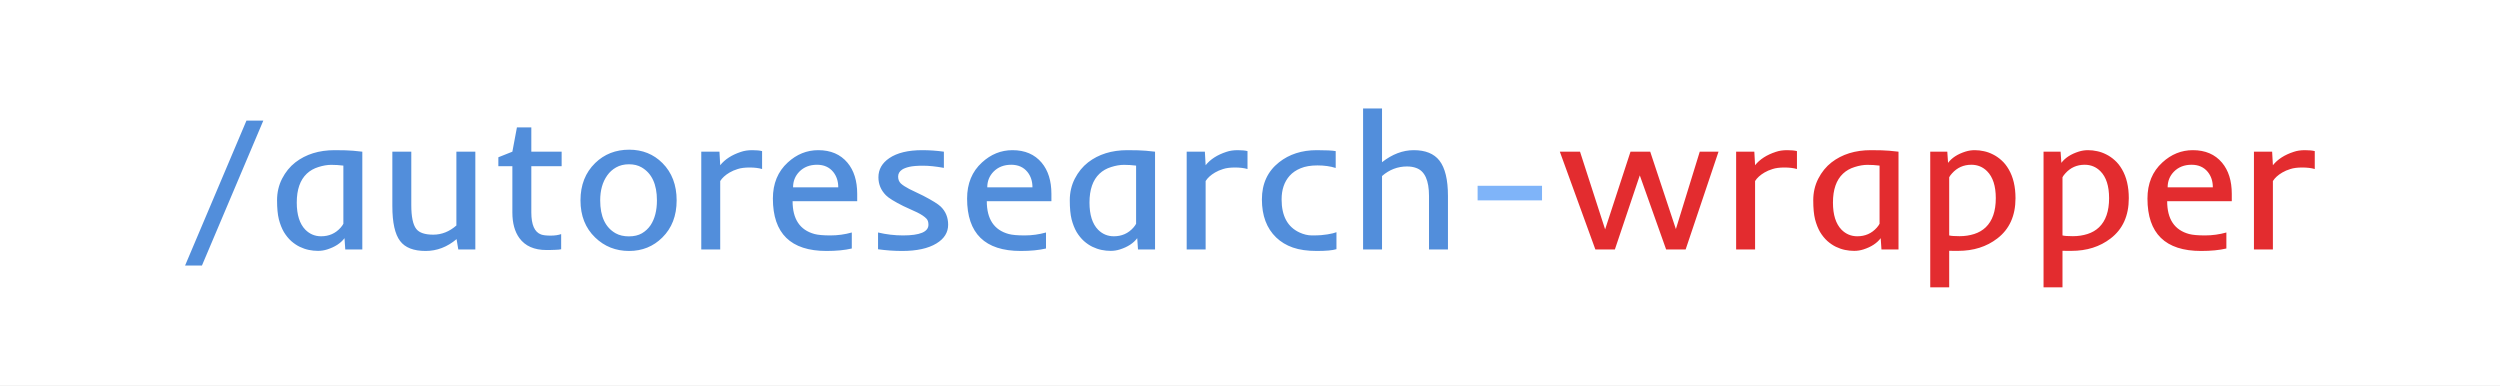
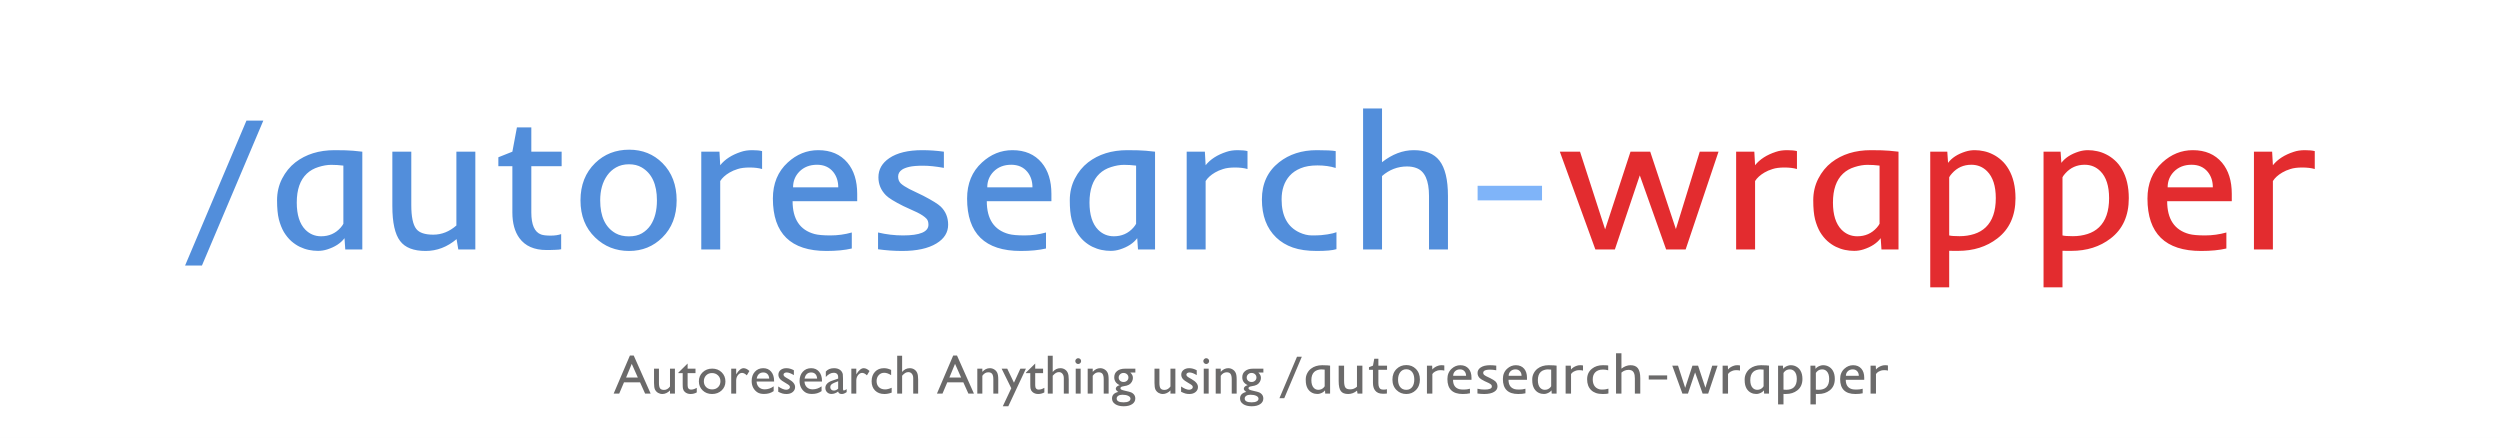
- <svg xmlns="http://www.w3.org/2000/svg" width="902" height="139" viewBox="0 0 902 139" fill="none">
-   <rect width="902" height="139" fill="white" />
+ <svg xmlns="http://www.w3.org/2000/svg" width="902" height="158" viewBox="0 0 902 158" fill="none">
+   <rect width="902" height="158" fill="white" />
  <path d="M88.922 43.516H95.006L72.857 95.811H66.773L88.922 43.516ZM102.423 83.711C101.671 82.412 101.067 80.885 100.611 79.131C100.178 77.376 99.962 75.086 99.962 72.261C99.962 69.435 100.566 66.838 101.773 64.468C103.004 62.075 104.599 60.116 106.559 58.589C110.364 55.649 115.092 54.18 120.743 54.18C123.683 54.18 125.904 54.248 127.408 54.385C127.408 54.385 128.513 54.499 130.724 54.727V90H124.571L124.298 85.933C122.931 87.755 120.846 89.111 118.043 90C116.972 90.342 115.867 90.513 114.728 90.513C113.611 90.513 112.506 90.399 111.412 90.171C110.318 89.943 109.225 89.567 108.131 89.043C107.06 88.519 106.035 87.824 105.055 86.958C104.075 86.069 103.198 84.987 102.423 83.711ZM123.888 59.751C122.429 59.569 120.971 59.477 119.513 59.477C118.077 59.477 116.539 59.74 114.898 60.264C113.258 60.765 111.856 61.562 110.694 62.656C108.279 64.935 107.071 68.41 107.071 73.081C107.071 77.502 108.108 80.772 110.182 82.891C111.754 84.463 113.645 85.249 115.855 85.249C118.704 85.249 121.051 84.212 122.896 82.139C123.352 81.615 123.683 81.147 123.888 80.737V59.751ZM164.664 81.353V54.727H171.5V90H165.348L164.732 86.274C161.36 89.123 157.634 90.547 153.556 90.547C149.226 90.547 146.161 89.351 144.361 86.958C142.493 84.52 141.559 80.316 141.559 74.346V54.727H148.395V74.004C148.395 78.219 148.998 81.091 150.206 82.617C151.277 83.984 153.316 84.668 156.324 84.668C159.355 84.668 162.135 83.563 164.664 81.353ZM195.221 84.6C195.973 84.873 197.112 85.01 198.639 85.01C200.165 85.01 201.441 84.828 202.467 84.463V89.932C201.988 90.046 201.293 90.114 200.382 90.137L198.229 90.205C197.75 90.205 197.385 90.205 197.135 90.205C192.737 90.205 189.49 88.769 187.394 85.898C185.707 83.574 184.864 80.498 184.864 76.67V59.956H179.806V56.743L184.864 54.727L186.505 45.977H191.7V54.727H202.638V59.956H191.7V76.636C191.7 81.102 192.874 83.757 195.221 84.6ZM209.439 72.295C209.439 66.758 211.205 62.269 214.737 58.828C218.041 55.615 222.132 54.009 227.008 54.009C231.793 54.009 235.792 55.615 239.005 58.828C242.423 62.246 244.132 66.735 244.132 72.295C244.132 77.832 242.411 82.298 238.971 85.693C235.712 88.929 231.713 90.547 226.974 90.547C222.166 90.547 218.087 88.929 214.737 85.693C211.205 82.298 209.439 77.832 209.439 72.295ZM216.549 72.295C216.549 78.128 218.417 82.093 222.154 84.189C223.476 84.919 225.06 85.283 226.905 85.283C228.751 85.283 230.312 84.919 231.588 84.189C232.864 83.438 233.912 82.458 234.732 81.25C236.259 78.926 237.022 75.941 237.022 72.295C237.022 66.507 235.188 62.542 231.52 60.4C230.243 59.648 228.717 59.273 226.939 59.273C225.162 59.273 223.613 59.648 222.291 60.4C220.992 61.13 219.921 62.098 219.078 63.306C217.392 65.675 216.549 68.672 216.549 72.295ZM274.962 60.981C273.709 60.617 272.205 60.435 270.45 60.435C268.718 60.435 267.294 60.617 266.178 60.981C265.061 61.323 264.081 61.745 263.238 62.246C261.689 63.158 260.561 64.183 259.854 65.322V90H253.019V54.727H259.581L259.854 59.614C261.563 57.472 264.059 55.866 267.34 54.795C268.525 54.385 269.881 54.18 271.407 54.18C272.934 54.18 274.119 54.294 274.962 54.522V60.981ZM298.204 90.547C285.307 90.547 278.858 84.246 278.858 71.645C278.858 66.222 280.647 61.882 284.225 58.623C287.438 55.661 291.106 54.18 295.23 54.18C299.719 54.18 303.229 55.684 305.758 58.691C308.105 61.494 309.278 65.243 309.278 69.936V72.603H285.968C285.968 79.051 288.6 82.993 293.863 84.429C295.117 84.77 297.042 84.941 299.64 84.941C302.26 84.941 304.824 84.588 307.33 83.882V89.658C304.824 90.251 301.782 90.547 298.204 90.547ZM302.442 67.578C302.442 65.391 301.839 63.545 300.631 62.041C299.218 60.309 297.27 59.443 294.786 59.443C292.166 59.443 290.035 60.275 288.395 61.938C286.891 63.488 286.139 65.368 286.139 67.578H302.442ZM325.445 90.547C322.597 90.547 319.715 90.342 316.798 89.932V83.882C319.76 84.588 322.768 84.941 325.821 84.941C331.928 84.941 334.981 83.654 334.981 81.079C334.981 80.099 334.742 79.37 334.264 78.892C333.557 78.14 332.441 77.388 330.914 76.636L325.924 74.346C322.688 72.728 320.592 71.429 319.635 70.449C317.835 68.626 316.935 66.462 316.935 63.955C316.935 61.13 318.245 58.828 320.865 57.051C323.691 55.137 327.656 54.18 332.76 54.18C335.335 54.18 337.932 54.362 340.553 54.727V60.571C337.682 60.047 335.175 59.785 333.033 59.785C330.914 59.785 329.262 59.922 328.077 60.195C326.915 60.469 326.038 60.81 325.445 61.221C324.511 61.859 324.044 62.69 324.044 63.716C324.044 64.718 324.363 65.539 325.001 66.177C325.662 66.792 326.687 67.464 328.077 68.193L333.102 70.62C336.383 72.329 338.491 73.639 339.425 74.551C341.202 76.283 342.091 78.459 342.091 81.079C342.091 83.882 340.678 86.138 337.853 87.847C334.89 89.647 330.755 90.547 325.445 90.547ZM368.272 90.547C355.375 90.547 348.927 84.246 348.927 71.645C348.927 66.222 350.715 61.882 354.293 58.623C357.506 55.661 361.174 54.18 365.299 54.18C369.788 54.18 373.297 55.684 375.826 58.691C378.173 61.494 379.347 65.243 379.347 69.936V72.603H356.036C356.036 79.051 358.668 82.993 363.932 84.429C365.185 84.77 367.11 84.941 369.708 84.941C372.328 84.941 374.892 84.588 377.398 83.882V89.658C374.892 90.251 371.85 90.547 368.272 90.547ZM372.511 67.578C372.511 65.391 371.907 63.545 370.699 62.041C369.286 60.309 367.338 59.443 364.854 59.443C362.234 59.443 360.104 60.275 358.463 61.938C356.959 63.488 356.207 65.368 356.207 67.578H372.511ZM388.438 83.711C387.687 82.412 387.083 80.885 386.627 79.131C386.194 77.376 385.978 75.086 385.978 72.261C385.978 69.435 386.581 66.838 387.789 64.468C389.02 62.075 390.615 60.116 392.574 58.589C396.38 55.649 401.108 54.18 406.759 54.18C409.698 54.18 411.92 54.248 413.424 54.385C413.424 54.385 414.529 54.499 416.739 54.727V90H410.587L410.313 85.933C408.946 87.755 406.861 89.111 404.059 90C402.988 90.342 401.882 90.513 400.743 90.513C399.627 90.513 398.521 90.399 397.428 90.171C396.334 89.943 395.24 89.567 394.146 89.043C393.076 88.519 392.05 87.824 391.07 86.958C390.09 86.069 389.213 84.987 388.438 83.711ZM409.903 59.751C408.445 59.569 406.987 59.477 405.528 59.477C404.093 59.477 402.555 59.74 400.914 60.264C399.273 60.765 397.872 61.562 396.71 62.656C394.295 64.935 393.087 68.41 393.087 73.081C393.087 77.502 394.124 80.772 396.197 82.891C397.77 84.463 399.661 85.249 401.871 85.249C404.719 85.249 407.066 84.212 408.912 82.139C409.368 81.615 409.698 81.147 409.903 80.737V59.751ZM450.099 60.981C448.845 60.617 447.341 60.435 445.587 60.435C443.855 60.435 442.431 60.617 441.314 60.981C440.198 61.323 439.218 61.745 438.375 62.246C436.826 63.158 435.698 64.183 434.991 65.322V90H428.155V54.727H434.718L434.991 59.614C436.7 57.472 439.195 55.866 442.477 54.795C443.661 54.385 445.017 54.18 446.544 54.18C448.071 54.18 449.256 54.294 450.099 54.522V60.981ZM482.193 89.897C480.826 90.33 478.456 90.547 475.084 90.547C471.712 90.547 468.84 90.137 466.471 89.316C464.124 88.496 462.118 87.288 460.455 85.693C457.014 82.389 455.294 77.809 455.294 71.953C455.294 66.279 457.356 61.813 461.48 58.555C465.172 55.638 469.706 54.18 475.084 54.18C478.411 54.18 480.689 54.294 481.92 54.522V60.605C480.006 59.99 477.818 59.683 475.357 59.683C472.919 59.683 470.891 60.024 469.273 60.708C467.656 61.369 466.334 62.269 465.309 63.408C463.372 65.573 462.403 68.421 462.403 71.953C462.403 77.923 464.557 81.899 468.863 83.882C470.39 84.588 471.882 84.941 473.341 84.941C474.799 84.941 475.916 84.907 476.69 84.839C477.488 84.77 478.24 84.679 478.946 84.565C480.45 84.315 481.533 84.053 482.193 83.779V89.897ZM507.657 60.059C504.285 60.059 501.277 61.209 498.634 63.511V90H491.798V39.141H498.634V58.52C502.325 55.627 506.142 54.18 510.084 54.18C514.299 54.18 517.387 55.433 519.347 57.94C521.397 60.583 522.423 64.844 522.423 70.723V90H515.587V70.723C515.587 65.072 514.049 61.699 510.973 60.605C509.993 60.241 508.888 60.059 507.657 60.059Z" fill="#528EDB" />
  <path d="M533.121 67.031H556.363V72.295H533.121V67.031Z" fill="#7FB4F9" />
  <path d="M562.789 54.727H570.069L579.127 82.754L588.287 54.727H595.396L604.659 82.651L613.272 54.727H620.04L608.18 90H601.139L591.637 63.272L582.647 90H575.606L562.789 54.727ZM648.341 60.981C647.088 60.617 645.584 60.435 643.829 60.435C642.097 60.435 640.673 60.617 639.557 60.981C638.44 61.323 637.46 61.745 636.617 62.246C635.068 63.158 633.94 64.183 633.233 65.322V90H626.397V54.727H632.96L633.233 59.614C634.942 57.472 637.438 55.866 640.719 54.795C641.904 54.385 643.259 54.18 644.786 54.18C646.313 54.18 647.498 54.294 648.341 54.522V60.981ZM656.681 83.711C655.929 82.412 655.325 80.885 654.869 79.131C654.436 77.376 654.22 75.086 654.22 72.261C654.22 69.435 654.824 66.838 656.031 64.468C657.262 62.075 658.857 60.116 660.816 58.589C664.622 55.649 669.35 54.18 675.001 54.18C677.94 54.18 680.162 54.248 681.666 54.385C681.666 54.385 682.771 54.499 684.981 54.727V90H678.829L678.556 85.933C677.188 87.755 675.104 89.111 672.301 90C671.23 90.342 670.125 90.513 668.985 90.513C667.869 90.513 666.764 90.399 665.67 90.171C664.576 89.943 663.482 89.567 662.389 89.043C661.318 88.519 660.292 87.824 659.312 86.958C658.333 86.069 657.455 84.987 656.681 83.711ZM678.146 59.751C676.687 59.569 675.229 59.477 673.771 59.477C672.335 59.477 670.797 59.74 669.156 60.264C667.516 60.765 666.114 61.562 664.952 62.656C662.537 64.935 661.329 68.41 661.329 73.081C661.329 77.502 662.366 80.772 664.439 82.891C666.012 84.463 667.903 85.249 670.113 85.249C672.962 85.249 675.309 84.212 677.154 82.139C677.61 81.615 677.94 81.147 678.146 80.737V59.751ZM703.268 103.672H696.432V54.727H702.584L702.857 58.76C704.225 56.937 706.321 55.581 709.146 54.692C710.24 54.351 711.345 54.18 712.462 54.18C713.601 54.18 714.718 54.305 715.812 54.556C716.905 54.783 717.988 55.171 719.059 55.718C720.13 56.242 721.155 56.948 722.135 57.837C723.115 58.703 723.98 59.785 724.732 61.084C726.373 63.887 727.193 67.362 727.193 71.509C727.193 77.843 725.006 82.686 720.631 86.035C716.757 89.02 712.04 90.513 706.48 90.513H704.771C704.225 90.513 703.723 90.501 703.268 90.478V103.672ZM703.268 84.941C703.906 85.124 705.159 85.215 707.027 85.215C708.896 85.215 710.65 84.953 712.291 84.429C713.932 83.905 715.322 83.096 716.461 82.002C718.876 79.678 720.084 76.18 720.084 71.509C720.084 67.111 719.036 63.864 716.939 61.768C715.39 60.218 713.499 59.443 711.266 59.443C708.463 59.443 706.139 60.48 704.293 62.554C703.814 63.078 703.473 63.545 703.268 63.955V84.941ZM744.146 103.672H737.311V54.727H743.463L743.736 58.76C745.104 56.937 747.2 55.581 750.025 54.692C751.119 54.351 752.224 54.18 753.341 54.18C754.48 54.18 755.597 54.305 756.69 54.556C757.784 54.783 758.867 55.171 759.938 55.718C761.008 56.242 762.034 56.948 763.014 57.837C763.993 58.703 764.859 59.785 765.611 61.084C767.252 63.887 768.072 67.362 768.072 71.509C768.072 77.843 765.885 82.686 761.51 86.035C757.636 89.02 752.919 90.513 747.359 90.513H745.65C745.104 90.513 744.602 90.501 744.146 90.478V103.672ZM744.146 84.941C744.785 85.124 746.038 85.215 747.906 85.215C749.775 85.215 751.529 84.953 753.17 84.429C754.811 83.905 756.201 83.096 757.34 82.002C759.755 79.678 760.963 76.18 760.963 71.509C760.963 67.111 759.915 63.864 757.818 61.768C756.269 60.218 754.378 59.443 752.145 59.443C749.342 59.443 747.018 60.48 745.172 62.554C744.693 63.078 744.352 63.545 744.146 63.955V84.941ZM794.151 90.547C781.254 90.547 774.806 84.246 774.806 71.645C774.806 66.222 776.594 61.882 780.172 58.623C783.385 55.661 787.053 54.18 791.178 54.18C795.667 54.18 799.176 55.684 801.705 58.691C804.052 61.494 805.226 65.243 805.226 69.936V72.603H781.915C781.915 79.051 784.547 82.993 789.811 84.429C791.064 84.77 792.989 84.941 795.587 84.941C798.207 84.941 800.771 84.588 803.277 83.882V89.658C800.771 90.251 797.729 90.547 794.151 90.547ZM798.39 67.578C798.39 65.391 797.786 63.545 796.578 62.041C795.165 60.309 793.217 59.443 790.733 59.443C788.113 59.443 785.982 60.275 784.342 61.938C782.838 63.488 782.086 65.368 782.086 67.578H798.39ZM835.167 60.981C833.914 60.617 832.41 60.435 830.655 60.435C828.924 60.435 827.499 60.617 826.383 60.981C825.266 61.323 824.286 61.745 823.443 62.246C821.894 63.158 820.766 64.183 820.06 65.322V90H813.224V54.727H819.786L820.06 59.614C821.769 57.472 824.264 55.866 827.545 54.795C828.73 54.385 830.086 54.18 831.612 54.18C833.139 54.18 834.324 54.294 835.167 54.522V60.981Z" fill="#E32C2F" />
+   <path d="M227.271 128.279H228.648L234.752 142H232.75L230.934 137.957H225.133L223.414 142H221.412L227.271 128.279ZM230.133 136.219L227.936 131.277L225.895 136.219H230.133ZM241.734 142V140.857C241.357 141.268 240.924 141.587 240.436 141.814C239.954 142.042 239.472 142.156 238.99 142.156C238.424 142.156 237.9 142.016 237.418 141.736C236.943 141.45 236.581 141.066 236.334 140.584C236.093 140.096 235.973 139.288 235.973 138.162V133.016H237.75V138.143C237.75 139.087 237.883 139.747 238.15 140.125C238.424 140.496 238.899 140.682 239.576 140.682C240.423 140.682 241.142 140.268 241.734 139.441V133.016H243.512V142H241.734ZM244.752 134.441L248.092 131.16V133.016H250.934V134.617H248.092V139.021C248.092 140.05 248.518 140.564 249.371 140.564C250.009 140.564 250.683 140.35 251.393 139.92V141.58C250.709 141.964 249.964 142.156 249.156 142.156C248.342 142.156 247.665 141.919 247.125 141.443C246.956 141.3 246.816 141.141 246.705 140.965C246.594 140.783 246.5 140.548 246.422 140.262C246.35 139.969 246.314 139.415 246.314 138.602V134.617H244.752V134.441ZM256.969 132.996C258.336 132.996 259.472 133.439 260.377 134.324C261.282 135.203 261.734 136.31 261.734 137.645C261.734 138.94 261.275 140.018 260.357 140.877C259.439 141.73 258.284 142.156 256.891 142.156C255.543 142.156 254.417 141.723 253.512 140.857C252.607 139.985 252.154 138.898 252.154 137.596C252.154 136.281 252.61 135.187 253.521 134.314C254.439 133.436 255.589 132.996 256.969 132.996ZM256.871 134.598C256.018 134.598 255.318 134.878 254.771 135.438C254.225 135.997 253.951 136.71 253.951 137.576C253.951 138.436 254.231 139.139 254.791 139.686C255.351 140.226 256.07 140.496 256.949 140.496C257.822 140.496 258.535 140.223 259.088 139.676C259.648 139.122 259.928 138.416 259.928 137.557C259.928 136.704 259.638 135.997 259.059 135.438C258.479 134.878 257.75 134.598 256.871 134.598ZM265.611 133.016V135.076L265.709 134.92C266.568 133.533 267.428 132.84 268.287 132.84C268.958 132.84 269.658 133.178 270.387 133.855L269.449 135.418C268.831 134.832 268.258 134.539 267.73 134.539C267.158 134.539 266.66 134.812 266.236 135.359C265.82 135.906 265.611 136.554 265.611 137.303V142H263.824V133.016H265.611ZM279.293 137.664H272.975C273.02 138.523 273.307 139.207 273.834 139.715C274.368 140.223 275.055 140.477 275.895 140.477C277.066 140.477 278.147 140.112 279.137 139.383V141.121C278.59 141.486 278.046 141.746 277.506 141.902C276.972 142.059 276.344 142.137 275.621 142.137C274.632 142.137 273.831 141.932 273.219 141.521C272.607 141.111 272.115 140.561 271.744 139.871C271.38 139.174 271.197 138.37 271.197 137.459C271.197 136.092 271.585 134.982 272.359 134.129C273.134 133.27 274.14 132.84 275.377 132.84C276.568 132.84 277.519 133.257 278.229 134.09C278.938 134.923 279.293 136.04 279.293 137.439V137.664ZM273.014 136.6H277.535C277.49 135.89 277.278 135.343 276.9 134.959C276.523 134.575 276.015 134.383 275.377 134.383C274.739 134.383 274.215 134.575 273.805 134.959C273.401 135.343 273.137 135.89 273.014 136.6ZM280.787 141.355V139.441C281.288 139.793 281.799 140.079 282.32 140.301C282.848 140.516 283.29 140.623 283.648 140.623C284.02 140.623 284.339 140.532 284.605 140.35C284.872 140.167 285.006 139.949 285.006 139.695C285.006 139.435 284.918 139.22 284.742 139.051C284.573 138.875 284.202 138.624 283.629 138.299C282.483 137.661 281.731 137.117 281.373 136.668C281.021 136.212 280.846 135.717 280.846 135.184C280.846 134.493 281.113 133.93 281.646 133.494C282.187 133.058 282.88 132.84 283.727 132.84C284.605 132.84 285.507 133.087 286.432 133.582V135.34C285.377 134.702 284.514 134.383 283.844 134.383C283.499 134.383 283.219 134.458 283.004 134.607C282.796 134.751 282.691 134.943 282.691 135.184C282.691 135.392 282.786 135.59 282.975 135.779C283.17 135.968 283.508 136.196 283.99 136.463L284.625 136.824C286.122 137.671 286.871 138.608 286.871 139.637C286.871 140.372 286.581 140.978 286.002 141.453C285.429 141.922 284.69 142.156 283.785 142.156C283.251 142.156 282.776 142.101 282.359 141.99C281.943 141.873 281.419 141.661 280.787 141.355ZM296.578 137.664H290.26C290.305 138.523 290.592 139.207 291.119 139.715C291.653 140.223 292.34 140.477 293.18 140.477C294.352 140.477 295.432 140.112 296.422 139.383V141.121C295.875 141.486 295.331 141.746 294.791 141.902C294.257 142.059 293.629 142.137 292.906 142.137C291.917 142.137 291.116 141.932 290.504 141.521C289.892 141.111 289.4 140.561 289.029 139.871C288.665 139.174 288.482 138.37 288.482 137.459C288.482 136.092 288.87 134.982 289.645 134.129C290.419 133.27 291.425 132.84 292.662 132.84C293.854 132.84 294.804 133.257 295.514 134.09C296.223 134.923 296.578 136.04 296.578 137.439V137.664ZM290.299 136.6H294.82C294.775 135.89 294.563 135.343 294.186 134.959C293.808 134.575 293.3 134.383 292.662 134.383C292.024 134.383 291.5 134.575 291.09 134.959C290.686 135.343 290.423 135.89 290.299 136.6ZM304.156 136.6V140.418C304.156 140.724 304.26 140.877 304.469 140.877C304.684 140.877 305.019 140.717 305.475 140.398V141.482C305.071 141.743 304.745 141.919 304.498 142.01C304.257 142.107 304.003 142.156 303.736 142.156C302.975 142.156 302.525 141.857 302.389 141.258C301.633 141.844 300.829 142.137 299.977 142.137C299.352 142.137 298.831 141.932 298.414 141.521C297.997 141.105 297.789 140.584 297.789 139.959C297.789 139.393 297.991 138.888 298.395 138.445C298.805 137.996 299.384 137.641 300.133 137.381L302.408 136.6V136.121C302.408 135.04 301.868 134.5 300.787 134.5C299.817 134.5 298.873 135.001 297.955 136.004V134.061C298.645 133.247 299.638 132.84 300.934 132.84C301.904 132.84 302.682 133.094 303.268 133.602C303.463 133.764 303.639 133.982 303.795 134.256C303.951 134.523 304.049 134.793 304.088 135.066C304.133 135.333 304.156 135.844 304.156 136.6ZM302.408 140.223V137.557L301.217 138.016C300.611 138.257 300.182 138.501 299.928 138.748C299.68 138.989 299.557 139.292 299.557 139.656C299.557 140.027 299.674 140.33 299.908 140.564C300.149 140.799 300.458 140.916 300.836 140.916C301.402 140.916 301.926 140.685 302.408 140.223ZM308.951 133.016V135.076L309.049 134.92C309.908 133.533 310.768 132.84 311.627 132.84C312.298 132.84 312.997 133.178 313.727 133.855L312.789 135.418C312.171 134.832 311.598 134.539 311.07 134.539C310.497 134.539 309.999 134.812 309.576 135.359C309.16 135.906 308.951 136.554 308.951 137.303V142H307.164V133.016H308.951ZM321.715 139.9V141.658C320.823 141.99 319.951 142.156 319.098 142.156C317.691 142.156 316.568 141.74 315.729 140.906C314.895 140.073 314.479 138.956 314.479 137.557C314.479 136.144 314.885 135.005 315.699 134.139C316.513 133.273 317.584 132.84 318.912 132.84C319.374 132.84 319.788 132.885 320.152 132.977C320.523 133.061 320.979 133.224 321.52 133.465V135.359C320.621 134.786 319.788 134.5 319.02 134.5C318.219 134.5 317.561 134.783 317.047 135.35C316.533 135.91 316.275 136.626 316.275 137.498C316.275 138.416 316.552 139.145 317.105 139.686C317.665 140.226 318.417 140.496 319.361 140.496C320.045 140.496 320.829 140.298 321.715 139.9ZM323.707 128.357H325.484V134.197C326.227 133.292 327.148 132.84 328.248 132.84C328.847 132.84 329.384 132.99 329.859 133.289C330.335 133.589 330.686 134.002 330.914 134.529C331.148 135.057 331.266 135.841 331.266 136.883V142H329.488V136.443C329.488 135.786 329.326 135.258 329 134.861C328.681 134.458 328.258 134.256 327.73 134.256C327.34 134.256 326.972 134.357 326.627 134.559C326.282 134.76 325.901 135.096 325.484 135.564V142H323.707V128.357ZM343.912 128.279H345.289L351.393 142H349.391L347.574 137.957H341.773L340.055 142H338.053L343.912 128.279ZM346.773 136.219L344.576 131.277L342.535 136.219H346.773ZM354.43 133.016V134.158C355.224 133.279 356.126 132.84 357.135 132.84C357.695 132.84 358.215 132.986 358.697 133.279C359.179 133.566 359.544 133.963 359.791 134.471C360.045 134.972 360.172 135.77 360.172 136.863V142H358.395V136.883C358.395 135.965 358.255 135.311 357.975 134.92C357.695 134.523 357.226 134.324 356.568 134.324C355.729 134.324 355.016 134.744 354.43 135.584V142H352.613V133.016H354.43ZM368.15 133.016H370.152L363.795 146.58H361.812L364.869 140.076L361.393 133.016H363.414L365.836 138.084L368.15 133.016ZM370.162 134.441L373.502 131.16V133.016H376.344V134.617H373.502V139.021C373.502 140.05 373.928 140.564 374.781 140.564C375.419 140.564 376.093 140.35 376.803 139.92V141.58C376.119 141.964 375.374 142.156 374.566 142.156C373.753 142.156 373.076 141.919 372.535 141.443C372.366 141.3 372.226 141.141 372.115 140.965C372.005 140.783 371.91 140.548 371.832 140.262C371.76 139.969 371.725 139.415 371.725 138.602V134.617H370.162V134.441ZM378.043 128.357H379.82V134.197C380.562 133.292 381.484 132.84 382.584 132.84C383.183 132.84 383.72 132.99 384.195 133.289C384.671 133.589 385.022 134.002 385.25 134.529C385.484 135.057 385.602 135.841 385.602 136.883V142H383.824V136.443C383.824 135.786 383.661 135.258 383.336 134.861C383.017 134.458 382.594 134.256 382.066 134.256C381.676 134.256 381.308 134.357 380.963 134.559C380.618 134.76 380.237 135.096 379.82 135.564V142H378.043V128.357ZM389 129.236C389.293 129.236 389.544 129.337 389.752 129.539C389.96 129.741 390.064 129.988 390.064 130.281C390.064 130.568 389.96 130.815 389.752 131.023C389.544 131.232 389.293 131.336 389 131.336C388.727 131.336 388.486 131.232 388.277 131.023C388.069 130.809 387.965 130.561 387.965 130.281C387.965 130.008 388.069 129.767 388.277 129.559C388.486 129.344 388.727 129.236 389 129.236ZM388.121 133.016H389.898V142H388.121V133.016ZM394.254 133.016V134.158C395.048 133.279 395.95 132.84 396.959 132.84C397.519 132.84 398.04 132.986 398.521 133.279C399.003 133.566 399.368 133.963 399.615 134.471C399.869 134.972 399.996 135.77 399.996 136.863V142H398.219V136.883C398.219 135.965 398.079 135.311 397.799 134.92C397.519 134.523 397.05 134.324 396.393 134.324C395.553 134.324 394.84 134.744 394.254 135.584V142H392.438V133.016H394.254ZM402.018 136.121C402.018 135.164 402.366 134.409 403.062 133.855C403.766 133.296 404.723 133.016 405.934 133.016H409.635V134.402H407.818C408.17 134.76 408.414 135.086 408.551 135.379C408.688 135.672 408.756 136.007 408.756 136.385C408.756 136.854 408.622 137.316 408.355 137.771C408.089 138.221 407.743 138.566 407.32 138.807C406.904 139.048 406.217 139.24 405.26 139.383C404.589 139.48 404.254 139.712 404.254 140.076C404.254 140.285 404.378 140.457 404.625 140.594C404.879 140.724 405.335 140.861 405.992 141.004C407.092 141.245 407.799 141.434 408.111 141.57C408.43 141.707 408.717 141.902 408.971 142.156C409.4 142.586 409.615 143.126 409.615 143.777C409.615 144.63 409.234 145.311 408.473 145.818C407.717 146.326 406.705 146.58 405.436 146.58C404.153 146.58 403.128 146.323 402.359 145.809C401.598 145.301 401.217 144.617 401.217 143.758C401.217 142.54 401.969 141.756 403.473 141.404C402.874 141.02 402.574 140.639 402.574 140.262C402.574 139.975 402.701 139.715 402.955 139.48C403.215 139.246 403.564 139.074 404 138.963C402.678 138.377 402.018 137.43 402.018 136.121ZM405.357 134.559C404.876 134.559 404.465 134.721 404.127 135.047C403.788 135.372 403.619 135.763 403.619 136.219C403.619 136.681 403.785 137.065 404.117 137.371C404.449 137.671 404.869 137.82 405.377 137.82C405.878 137.82 406.295 137.667 406.627 137.361C406.965 137.049 407.135 136.661 407.135 136.199C407.135 135.73 406.965 135.34 406.627 135.027C406.288 134.715 405.865 134.559 405.357 134.559ZM404.938 142.42C404.339 142.42 403.847 142.547 403.463 142.801C403.085 143.055 402.896 143.38 402.896 143.777C402.896 144.702 403.73 145.164 405.396 145.164C406.184 145.164 406.793 145.047 407.223 144.812C407.659 144.585 407.877 144.259 407.877 143.836C407.877 143.419 407.604 143.077 407.057 142.811C406.51 142.55 405.803 142.42 404.938 142.42ZM422.301 142V140.857C421.923 141.268 421.49 141.587 421.002 141.814C420.52 142.042 420.038 142.156 419.557 142.156C418.99 142.156 418.466 142.016 417.984 141.736C417.509 141.45 417.148 141.066 416.9 140.584C416.66 140.096 416.539 139.288 416.539 138.162V133.016H418.316V138.143C418.316 139.087 418.45 139.747 418.717 140.125C418.99 140.496 419.465 140.682 420.143 140.682C420.989 140.682 421.708 140.268 422.301 139.441V133.016H424.078V142H422.301ZM426.139 141.355V139.441C426.64 139.793 427.151 140.079 427.672 140.301C428.199 140.516 428.642 140.623 429 140.623C429.371 140.623 429.69 140.532 429.957 140.35C430.224 140.167 430.357 139.949 430.357 139.695C430.357 139.435 430.27 139.22 430.094 139.051C429.924 138.875 429.553 138.624 428.98 138.299C427.835 137.661 427.083 137.117 426.725 136.668C426.373 136.212 426.197 135.717 426.197 135.184C426.197 134.493 426.464 133.93 426.998 133.494C427.538 133.058 428.232 132.84 429.078 132.84C429.957 132.84 430.859 133.087 431.783 133.582V135.34C430.729 134.702 429.866 134.383 429.195 134.383C428.85 134.383 428.57 134.458 428.355 134.607C428.147 134.751 428.043 134.943 428.043 135.184C428.043 135.392 428.137 135.59 428.326 135.779C428.521 135.968 428.86 136.196 429.342 136.463L429.977 136.824C431.474 137.671 432.223 138.608 432.223 139.637C432.223 140.372 431.933 140.978 431.354 141.453C430.781 141.922 430.042 142.156 429.137 142.156C428.603 142.156 428.128 142.101 427.711 141.99C427.294 141.873 426.77 141.661 426.139 141.355ZM435.191 129.236C435.484 129.236 435.735 129.337 435.943 129.539C436.152 129.741 436.256 129.988 436.256 130.281C436.256 130.568 436.152 130.815 435.943 131.023C435.735 131.232 435.484 131.336 435.191 131.336C434.918 131.336 434.677 131.232 434.469 131.023C434.26 130.809 434.156 130.561 434.156 130.281C434.156 130.008 434.26 129.767 434.469 129.559C434.677 129.344 434.918 129.236 435.191 129.236ZM434.312 133.016H436.09V142H434.312V133.016ZM440.445 133.016V134.158C441.24 133.279 442.141 132.84 443.15 132.84C443.71 132.84 444.231 132.986 444.713 133.279C445.195 133.566 445.559 133.963 445.807 134.471C446.061 134.972 446.188 135.77 446.188 136.863V142H444.41V136.883C444.41 135.965 444.27 135.311 443.99 134.92C443.71 134.523 443.242 134.324 442.584 134.324C441.744 134.324 441.031 134.744 440.445 135.584V142H438.629V133.016H440.445ZM448.209 136.121C448.209 135.164 448.557 134.409 449.254 133.855C449.957 133.296 450.914 133.016 452.125 133.016H455.826V134.402H454.01C454.361 134.76 454.605 135.086 454.742 135.379C454.879 135.672 454.947 136.007 454.947 136.385C454.947 136.854 454.814 137.316 454.547 137.771C454.28 138.221 453.935 138.566 453.512 138.807C453.095 139.048 452.408 139.24 451.451 139.383C450.781 139.48 450.445 139.712 450.445 140.076C450.445 140.285 450.569 140.457 450.816 140.594C451.07 140.724 451.526 140.861 452.184 141.004C453.284 141.245 453.99 141.434 454.303 141.57C454.622 141.707 454.908 141.902 455.162 142.156C455.592 142.586 455.807 143.126 455.807 143.777C455.807 144.63 455.426 145.311 454.664 145.818C453.909 146.326 452.896 146.58 451.627 146.58C450.344 146.58 449.319 146.323 448.551 145.809C447.789 145.301 447.408 144.617 447.408 143.758C447.408 142.54 448.16 141.756 449.664 141.404C449.065 141.02 448.766 140.639 448.766 140.262C448.766 139.975 448.893 139.715 449.146 139.48C449.407 139.246 449.755 139.074 450.191 138.963C448.87 138.377 448.209 137.43 448.209 136.121ZM451.549 134.559C451.067 134.559 450.657 134.721 450.318 135.047C449.98 135.372 449.811 135.763 449.811 136.219C449.811 136.681 449.977 137.065 450.309 137.371C450.641 137.671 451.061 137.82 451.568 137.82C452.07 137.82 452.486 137.667 452.818 137.361C453.157 137.049 453.326 136.661 453.326 136.199C453.326 135.73 453.157 135.34 452.818 135.027C452.48 134.715 452.057 134.559 451.549 134.559ZM451.129 142.42C450.53 142.42 450.038 142.547 449.654 142.801C449.277 143.055 449.088 143.38 449.088 143.777C449.088 144.702 449.921 145.164 451.588 145.164C452.376 145.164 452.984 145.047 453.414 144.812C453.85 144.585 454.068 144.259 454.068 143.836C454.068 143.419 453.795 143.077 453.248 142.811C452.701 142.55 451.995 142.42 451.129 142.42ZM467.955 128.719H469.693L463.365 143.66H461.627L467.955 128.719ZM471.812 140.203C471.598 139.832 471.425 139.396 471.295 138.895C471.171 138.393 471.109 137.739 471.109 136.932C471.109 136.124 471.282 135.382 471.627 134.705C471.979 134.021 472.434 133.462 472.994 133.025C474.081 132.186 475.432 131.766 477.047 131.766C477.887 131.766 478.521 131.785 478.951 131.824C478.951 131.824 479.267 131.857 479.898 131.922V142H478.141L478.062 140.838C477.672 141.359 477.076 141.746 476.275 142C475.969 142.098 475.654 142.146 475.328 142.146C475.009 142.146 474.693 142.114 474.381 142.049C474.068 141.984 473.756 141.876 473.443 141.727C473.137 141.577 472.844 141.378 472.564 141.131C472.285 140.877 472.034 140.568 471.812 140.203ZM477.945 133.357C477.529 133.305 477.112 133.279 476.695 133.279C476.285 133.279 475.846 133.354 475.377 133.504C474.908 133.647 474.508 133.875 474.176 134.188C473.486 134.839 473.141 135.831 473.141 137.166C473.141 138.429 473.437 139.363 474.029 139.969C474.479 140.418 475.019 140.643 475.65 140.643C476.464 140.643 477.135 140.346 477.662 139.754C477.792 139.604 477.887 139.471 477.945 139.354V133.357ZM489.596 139.529V131.922H491.549V142H489.791L489.615 140.936C488.652 141.749 487.587 142.156 486.422 142.156C485.185 142.156 484.309 141.814 483.795 141.131C483.261 140.434 482.994 139.233 482.994 137.527V131.922H484.947V137.43C484.947 138.634 485.12 139.454 485.465 139.891C485.771 140.281 486.354 140.477 487.213 140.477C488.079 140.477 488.873 140.161 489.596 139.529ZM498.326 140.457C498.541 140.535 498.867 140.574 499.303 140.574C499.739 140.574 500.104 140.522 500.396 140.418V141.98C500.26 142.013 500.061 142.033 499.801 142.039L499.186 142.059C499.049 142.059 498.945 142.059 498.873 142.059C497.617 142.059 496.689 141.648 496.09 140.828C495.608 140.164 495.367 139.285 495.367 138.191V133.416H493.922V132.498L495.367 131.922L495.836 129.422H497.32V131.922H500.445V133.416H497.32V138.182C497.32 139.458 497.656 140.216 498.326 140.457ZM502.389 136.941C502.389 135.359 502.893 134.077 503.902 133.094C504.846 132.176 506.015 131.717 507.408 131.717C508.775 131.717 509.918 132.176 510.836 133.094C511.812 134.07 512.301 135.353 512.301 136.941C512.301 138.523 511.809 139.799 510.826 140.77C509.895 141.694 508.753 142.156 507.398 142.156C506.025 142.156 504.859 141.694 503.902 140.77C502.893 139.799 502.389 138.523 502.389 136.941ZM504.42 136.941C504.42 138.608 504.954 139.741 506.021 140.34C506.399 140.548 506.852 140.652 507.379 140.652C507.906 140.652 508.352 140.548 508.717 140.34C509.081 140.125 509.381 139.845 509.615 139.5C510.051 138.836 510.27 137.983 510.27 136.941C510.27 135.288 509.745 134.155 508.697 133.543C508.333 133.328 507.896 133.221 507.389 133.221C506.881 133.221 506.438 133.328 506.061 133.543C505.689 133.751 505.383 134.028 505.143 134.373C504.661 135.05 504.42 135.906 504.42 136.941ZM521.109 133.709C520.751 133.605 520.322 133.553 519.82 133.553C519.326 133.553 518.919 133.605 518.6 133.709C518.281 133.807 518.001 133.927 517.76 134.07C517.317 134.331 516.995 134.624 516.793 134.949V142H514.84V131.922H516.715L516.793 133.318C517.281 132.706 517.994 132.247 518.932 131.941C519.27 131.824 519.658 131.766 520.094 131.766C520.53 131.766 520.868 131.798 521.109 131.863V133.709ZM527.75 142.156C524.065 142.156 522.223 140.356 522.223 136.756C522.223 135.206 522.734 133.966 523.756 133.035C524.674 132.189 525.722 131.766 526.9 131.766C528.183 131.766 529.186 132.195 529.908 133.055C530.579 133.855 530.914 134.926 530.914 136.268V137.029H524.254C524.254 138.872 525.006 139.998 526.51 140.408C526.868 140.506 527.418 140.555 528.16 140.555C528.909 140.555 529.641 140.454 530.357 140.252V141.902C529.641 142.072 528.772 142.156 527.75 142.156ZM528.961 135.594C528.961 134.969 528.788 134.441 528.443 134.012C528.04 133.517 527.483 133.27 526.773 133.27C526.025 133.27 525.416 133.507 524.947 133.982C524.518 134.425 524.303 134.962 524.303 135.594H528.961ZM535.533 142.156C534.719 142.156 533.896 142.098 533.062 141.98V140.252C533.909 140.454 534.768 140.555 535.641 140.555C537.385 140.555 538.258 140.187 538.258 139.451C538.258 139.171 538.189 138.963 538.053 138.826C537.851 138.611 537.532 138.396 537.096 138.182L535.67 137.527C534.745 137.065 534.146 136.694 533.873 136.414C533.359 135.893 533.102 135.275 533.102 134.559C533.102 133.751 533.476 133.094 534.225 132.586C535.032 132.039 536.165 131.766 537.623 131.766C538.359 131.766 539.101 131.818 539.85 131.922V133.592C539.029 133.442 538.313 133.367 537.701 133.367C537.096 133.367 536.624 133.406 536.285 133.484C535.953 133.562 535.702 133.66 535.533 133.777C535.266 133.96 535.133 134.197 535.133 134.49C535.133 134.777 535.224 135.011 535.406 135.193C535.595 135.369 535.888 135.561 536.285 135.77L537.721 136.463C538.658 136.951 539.26 137.326 539.527 137.586C540.035 138.081 540.289 138.702 540.289 139.451C540.289 140.252 539.885 140.896 539.078 141.385C538.232 141.899 537.05 142.156 535.533 142.156ZM547.77 142.156C544.085 142.156 542.242 140.356 542.242 136.756C542.242 135.206 542.753 133.966 543.775 133.035C544.693 132.189 545.742 131.766 546.92 131.766C548.202 131.766 549.205 132.195 549.928 133.055C550.598 133.855 550.934 134.926 550.934 136.268V137.029H544.273C544.273 138.872 545.025 139.998 546.529 140.408C546.887 140.506 547.438 140.555 548.18 140.555C548.928 140.555 549.661 140.454 550.377 140.252V141.902C549.661 142.072 548.792 142.156 547.77 142.156ZM548.98 135.594C548.98 134.969 548.808 134.441 548.463 134.012C548.059 133.517 547.503 133.27 546.793 133.27C546.044 133.27 545.436 133.507 544.967 133.982C544.537 134.425 544.322 134.962 544.322 135.594H548.98ZM553.531 140.203C553.316 139.832 553.144 139.396 553.014 138.895C552.89 138.393 552.828 137.739 552.828 136.932C552.828 136.124 553.001 135.382 553.346 134.705C553.697 134.021 554.153 133.462 554.713 133.025C555.8 132.186 557.151 131.766 558.766 131.766C559.605 131.766 560.24 131.785 560.67 131.824C560.67 131.824 560.986 131.857 561.617 131.922V142H559.859L559.781 140.838C559.391 141.359 558.795 141.746 557.994 142C557.688 142.098 557.372 142.146 557.047 142.146C556.728 142.146 556.412 142.114 556.1 142.049C555.787 141.984 555.475 141.876 555.162 141.727C554.856 141.577 554.563 141.378 554.283 141.131C554.003 140.877 553.753 140.568 553.531 140.203ZM559.664 133.357C559.247 133.305 558.831 133.279 558.414 133.279C558.004 133.279 557.564 133.354 557.096 133.504C556.627 133.647 556.227 133.875 555.895 134.188C555.204 134.839 554.859 135.831 554.859 137.166C554.859 138.429 555.156 139.363 555.748 139.969C556.197 140.418 556.738 140.643 557.369 140.643C558.183 140.643 558.854 140.346 559.381 139.754C559.511 139.604 559.605 139.471 559.664 139.354V133.357ZM571.148 133.709C570.79 133.605 570.361 133.553 569.859 133.553C569.365 133.553 568.958 133.605 568.639 133.709C568.32 133.807 568.04 133.927 567.799 134.07C567.356 134.331 567.034 134.624 566.832 134.949V142H564.879V131.922H566.754L566.832 133.318C567.32 132.706 568.033 132.247 568.971 131.941C569.309 131.824 569.697 131.766 570.133 131.766C570.569 131.766 570.908 131.798 571.148 131.863V133.709ZM580.318 141.971C579.928 142.094 579.251 142.156 578.287 142.156C577.324 142.156 576.503 142.039 575.826 141.805C575.156 141.57 574.583 141.225 574.107 140.77C573.124 139.826 572.633 138.517 572.633 136.844C572.633 135.223 573.222 133.947 574.4 133.016C575.455 132.182 576.751 131.766 578.287 131.766C579.238 131.766 579.889 131.798 580.24 131.863V133.602C579.693 133.426 579.068 133.338 578.365 133.338C577.669 133.338 577.089 133.436 576.627 133.631C576.165 133.82 575.787 134.077 575.494 134.402C574.941 135.021 574.664 135.835 574.664 136.844C574.664 138.549 575.279 139.686 576.51 140.252C576.946 140.454 577.372 140.555 577.789 140.555C578.206 140.555 578.525 140.545 578.746 140.525C578.974 140.506 579.189 140.48 579.391 140.447C579.82 140.376 580.13 140.301 580.318 140.223V141.971ZM587.594 133.445C586.63 133.445 585.771 133.774 585.016 134.432V142H583.062V127.469H585.016V133.006C586.07 132.179 587.161 131.766 588.287 131.766C589.492 131.766 590.374 132.124 590.934 132.84C591.52 133.595 591.812 134.812 591.812 136.492V142H589.859V136.492C589.859 134.878 589.42 133.914 588.541 133.602C588.261 133.497 587.945 133.445 587.594 133.445ZM594.869 135.438H601.51V136.941H594.869V135.438ZM603.346 131.922H605.426L608.014 139.93L610.631 131.922H612.662L615.309 139.9L617.77 131.922H619.703L616.314 142H614.303L611.588 134.363L609.02 142H607.008L603.346 131.922ZM627.789 133.709C627.431 133.605 627.001 133.553 626.5 133.553C626.005 133.553 625.598 133.605 625.279 133.709C624.96 133.807 624.68 133.927 624.439 134.07C623.997 134.331 623.674 134.624 623.473 134.949V142H621.52V131.922H623.395L623.473 133.318C623.961 132.706 624.674 132.247 625.611 131.941C625.95 131.824 626.337 131.766 626.773 131.766C627.21 131.766 627.548 131.798 627.789 131.863V133.709ZM630.172 140.203C629.957 139.832 629.785 139.396 629.654 138.895C629.531 138.393 629.469 137.739 629.469 136.932C629.469 136.124 629.641 135.382 629.986 134.705C630.338 134.021 630.794 133.462 631.354 133.025C632.441 132.186 633.792 131.766 635.406 131.766C636.246 131.766 636.881 131.785 637.311 131.824C637.311 131.824 637.626 131.857 638.258 131.922V142H636.5L636.422 140.838C636.031 141.359 635.436 141.746 634.635 142C634.329 142.098 634.013 142.146 633.688 142.146C633.368 142.146 633.053 142.114 632.74 142.049C632.428 141.984 632.115 141.876 631.803 141.727C631.497 141.577 631.204 141.378 630.924 141.131C630.644 140.877 630.393 140.568 630.172 140.203ZM636.305 133.357C635.888 133.305 635.471 133.279 635.055 133.279C634.645 133.279 634.205 133.354 633.736 133.504C633.268 133.647 632.867 133.875 632.535 134.188C631.845 134.839 631.5 135.831 631.5 137.166C631.5 138.429 631.796 139.363 632.389 139.969C632.838 140.418 633.378 140.643 634.01 140.643C634.824 140.643 635.494 140.346 636.021 139.754C636.152 139.604 636.246 139.471 636.305 139.354V133.357ZM643.482 145.906H641.529V131.922H643.287L643.365 133.074C643.756 132.553 644.355 132.166 645.162 131.912C645.475 131.814 645.79 131.766 646.109 131.766C646.435 131.766 646.754 131.801 647.066 131.873C647.379 131.938 647.688 132.049 647.994 132.205C648.3 132.355 648.593 132.557 648.873 132.811C649.153 133.058 649.4 133.367 649.615 133.738C650.084 134.539 650.318 135.532 650.318 136.717C650.318 138.527 649.693 139.91 648.443 140.867C647.337 141.72 645.989 142.146 644.4 142.146H643.912C643.756 142.146 643.613 142.143 643.482 142.137V145.906ZM643.482 140.555C643.665 140.607 644.023 140.633 644.557 140.633C645.09 140.633 645.592 140.558 646.061 140.408C646.529 140.258 646.926 140.027 647.252 139.715C647.942 139.051 648.287 138.051 648.287 136.717C648.287 135.46 647.988 134.533 647.389 133.934C646.946 133.491 646.406 133.27 645.768 133.27C644.967 133.27 644.303 133.566 643.775 134.158C643.639 134.308 643.541 134.441 643.482 134.559V140.555ZM655.162 145.906H653.209V131.922H654.967L655.045 133.074C655.436 132.553 656.035 132.166 656.842 131.912C657.154 131.814 657.47 131.766 657.789 131.766C658.115 131.766 658.434 131.801 658.746 131.873C659.059 131.938 659.368 132.049 659.674 132.205C659.98 132.355 660.273 132.557 660.553 132.811C660.833 133.058 661.08 133.367 661.295 133.738C661.764 134.539 661.998 135.532 661.998 136.717C661.998 138.527 661.373 139.91 660.123 140.867C659.016 141.72 657.669 142.146 656.08 142.146H655.592C655.436 142.146 655.292 142.143 655.162 142.137V145.906ZM655.162 140.555C655.344 140.607 655.702 140.633 656.236 140.633C656.77 140.633 657.271 140.558 657.74 140.408C658.209 140.258 658.606 140.027 658.932 139.715C659.622 139.051 659.967 138.051 659.967 136.717C659.967 135.46 659.667 134.533 659.068 133.934C658.626 133.491 658.085 133.27 657.447 133.27C656.646 133.27 655.982 133.566 655.455 134.158C655.318 134.308 655.221 134.441 655.162 134.559V140.555ZM669.449 142.156C665.764 142.156 663.922 140.356 663.922 136.756C663.922 135.206 664.433 133.966 665.455 133.035C666.373 132.189 667.421 131.766 668.6 131.766C669.882 131.766 670.885 132.195 671.607 133.055C672.278 133.855 672.613 134.926 672.613 136.268V137.029H665.953C665.953 138.872 666.705 139.998 668.209 140.408C668.567 140.506 669.117 140.555 669.859 140.555C670.608 140.555 671.34 140.454 672.057 140.252V141.902C671.34 142.072 670.471 142.156 669.449 142.156ZM670.66 135.594C670.66 134.969 670.488 134.441 670.143 134.012C669.739 133.517 669.182 133.27 668.473 133.27C667.724 133.27 667.115 133.507 666.646 133.982C666.217 134.425 666.002 134.962 666.002 135.594H670.66ZM681.168 133.709C680.81 133.605 680.38 133.553 679.879 133.553C679.384 133.553 678.977 133.605 678.658 133.709C678.339 133.807 678.059 133.927 677.818 134.07C677.376 134.331 677.053 134.624 676.852 134.949V142H674.898V131.922H676.773L676.852 133.318C677.34 132.706 678.053 132.247 678.99 131.941C679.329 131.824 679.716 131.766 680.152 131.766C680.589 131.766 680.927 131.798 681.168 131.863V133.709Z" fill="#6B6A6A" />
</svg>
